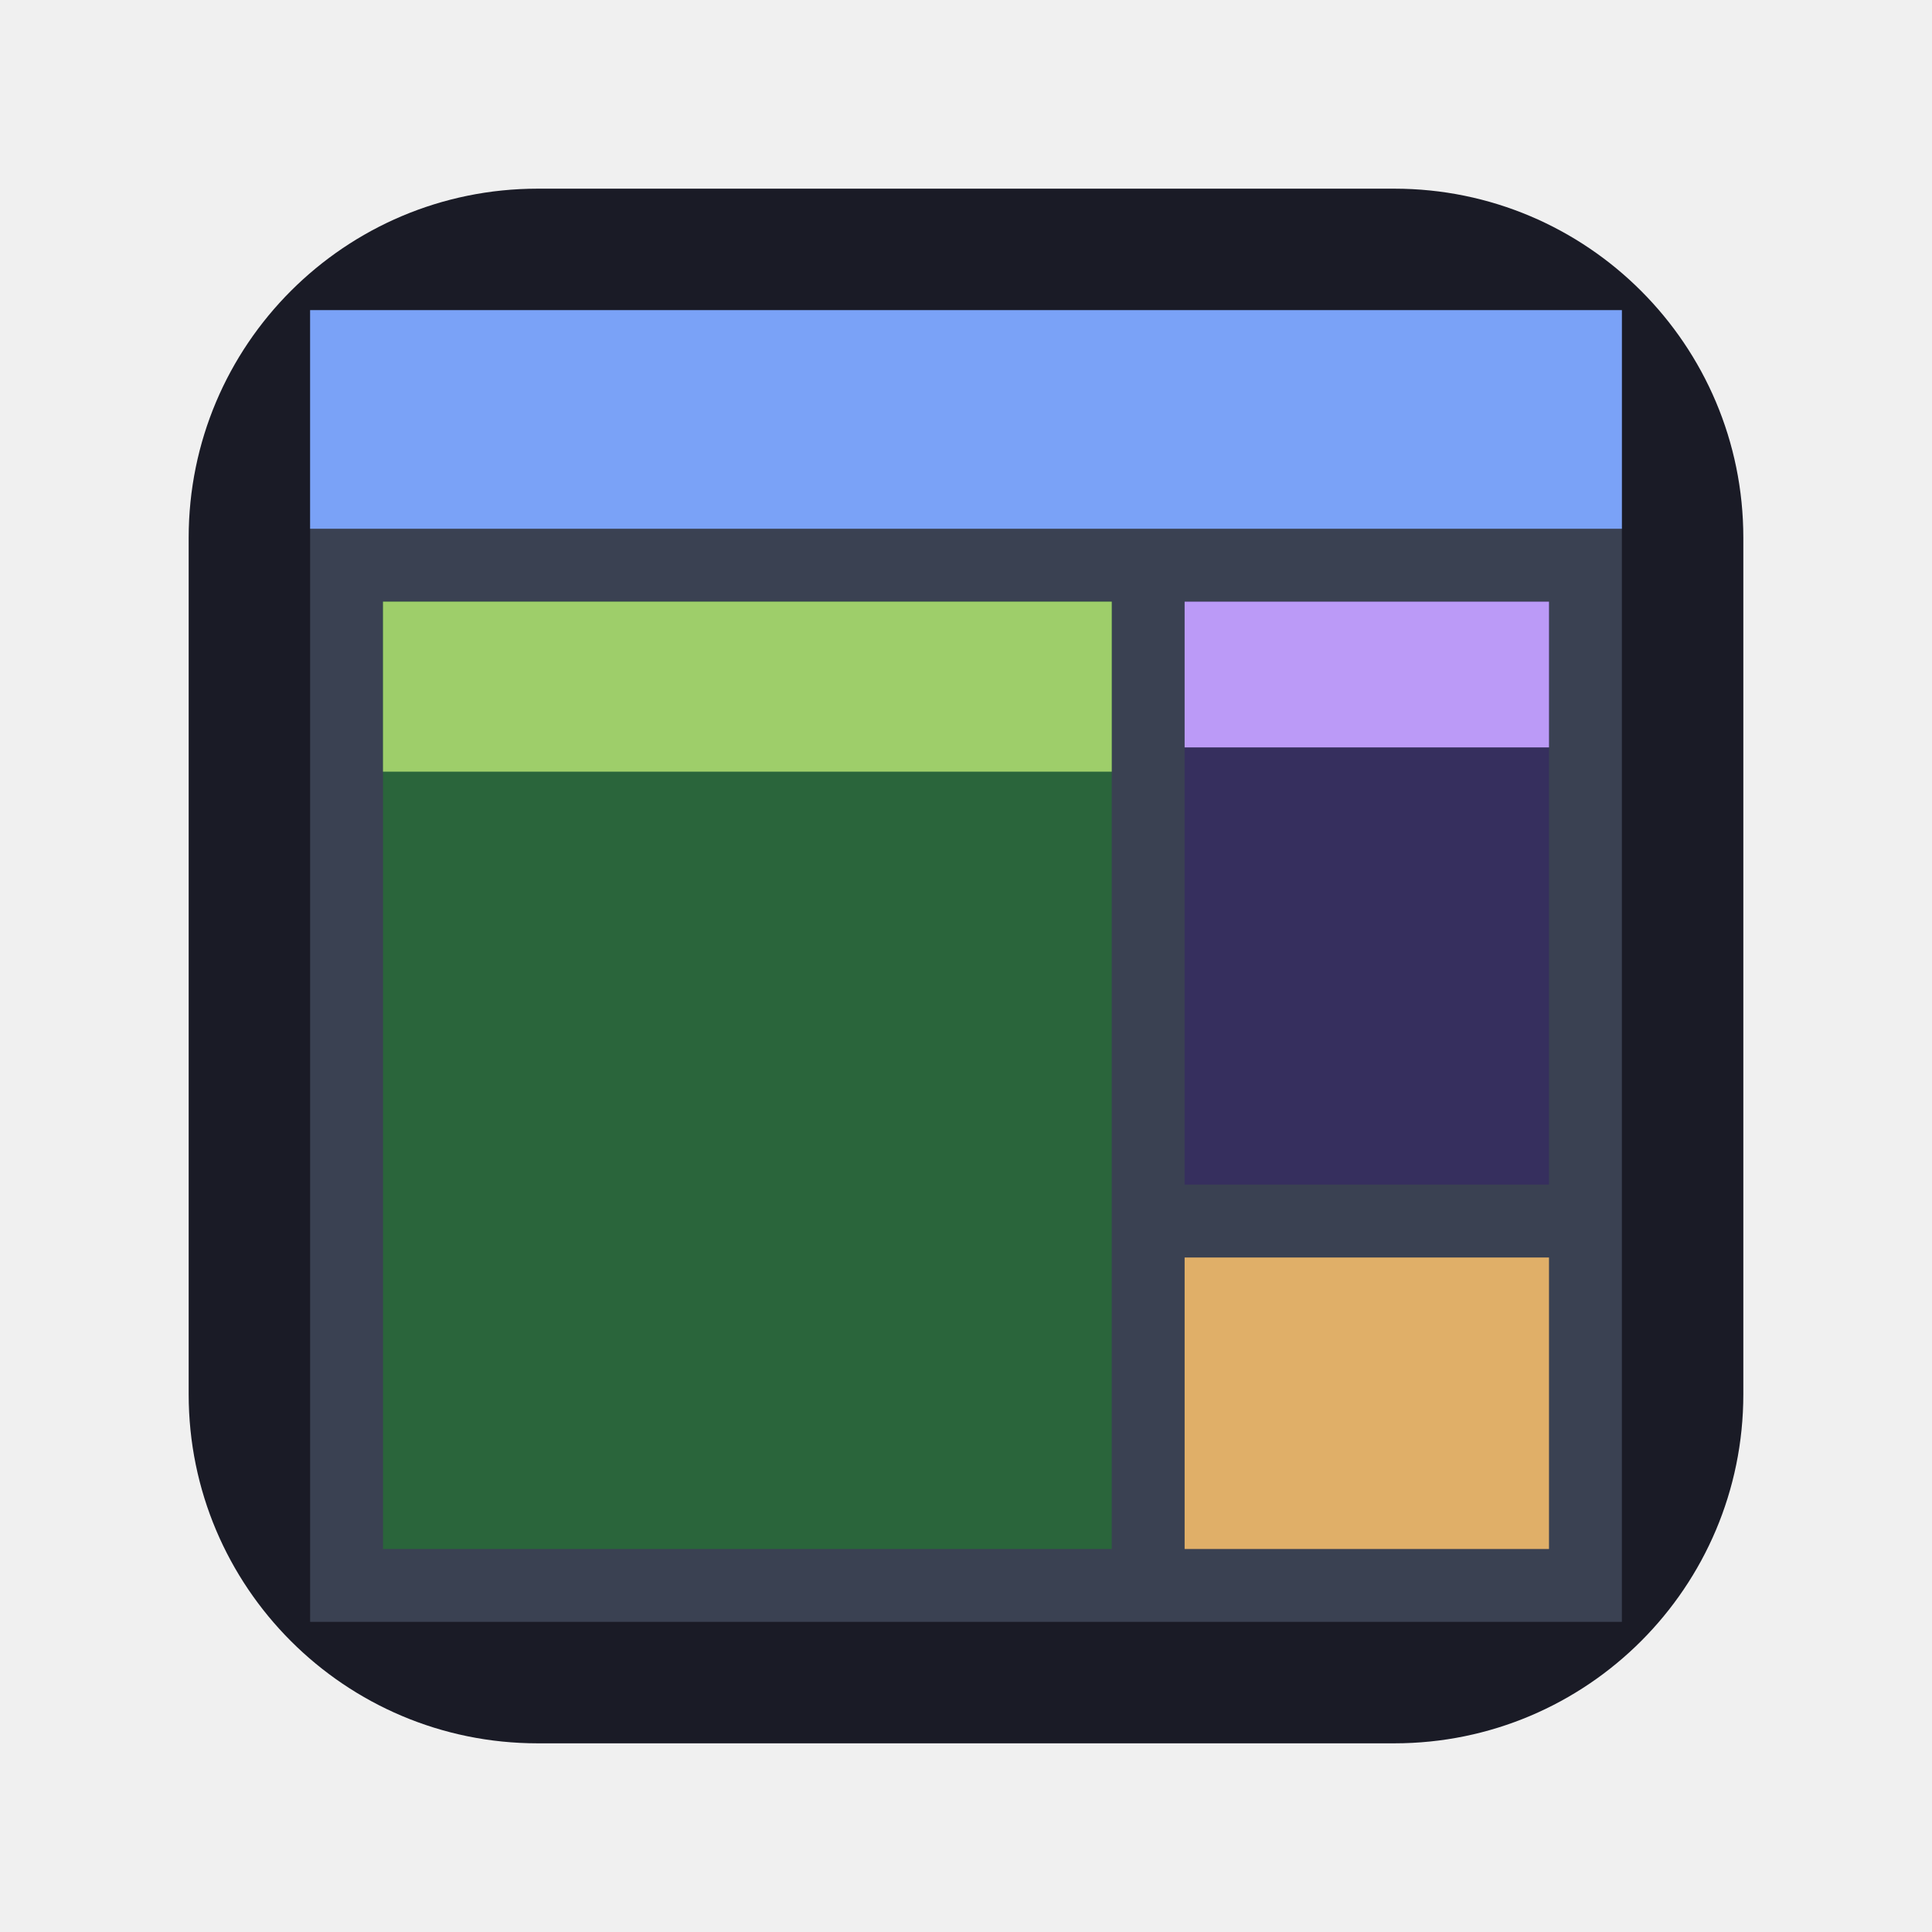
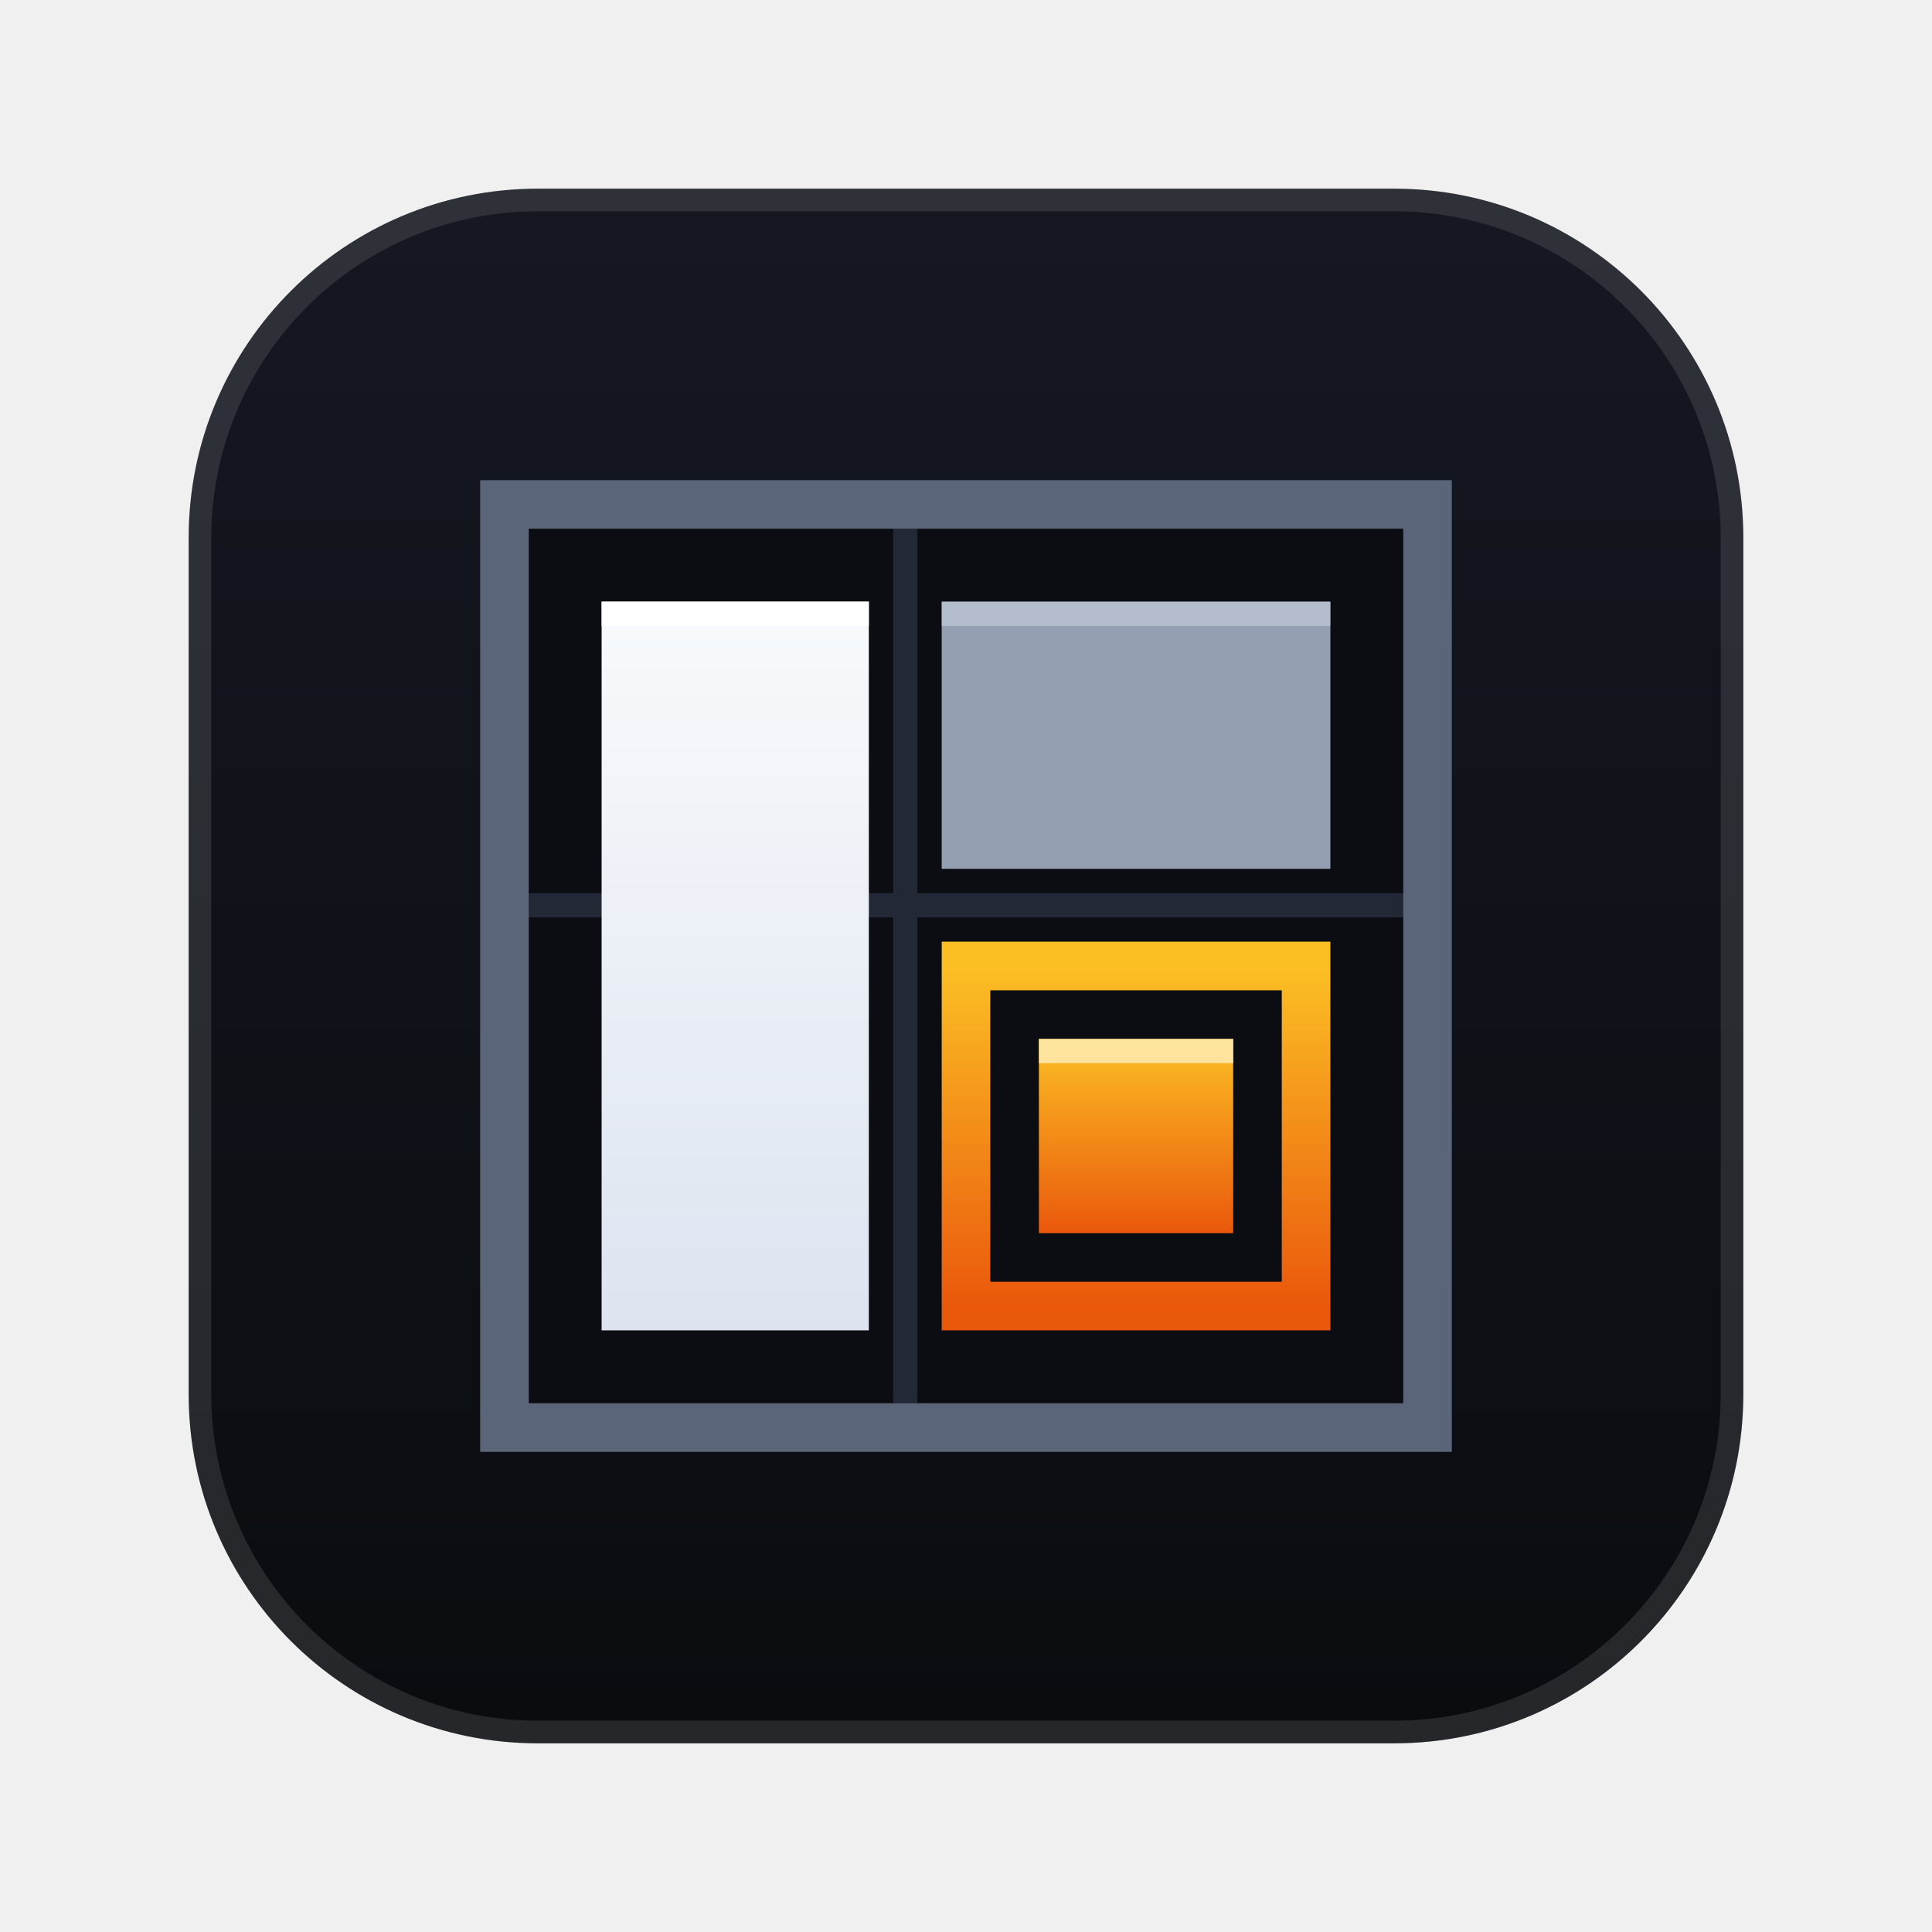
<svg xmlns="http://www.w3.org/2000/svg" viewBox="0 0 1024 1024" width="1024" height="1024">
  <defs>
+     <linearGradient id="bg" x1="0" y1="0" x2="0" y2="1">
+       <stop offset="0%" stop-color="#151821" />
+       <stop offset="100%" stop-color="#0A0C10" />
+     </linearGradient>
+     <linearGradient id="titanium" x1="0" y1="0" x2="0" y2="1">
+       <stop offset="0%" stop-color="#F8FAFC" />
+       <stop offset="100%" stop-color="#DDE4F0" />
+     </linearGradient>
+     <linearGradient id="amberCore" x1="0" y1="0" x2="0" y2="1">
+       <stop offset="0%" stop-color="#FBBF24" />
+       <stop offset="100%" stop-color="#EA580C" />
+     </linearGradient>
    <clipPath id="tile">
      <rect x="100" y="100" width="824" height="824" rx="185" ry="185" />
    </clipPath>
  </defs>
  <g clip-path="url(#tile)">
    <g transform="translate(100 100) scale(12.875)">
-       <rect width="64" height="64" fill="#1a1b26" />
-       <rect x="5" y="5" width="54" height="54" fill="#3a4152" />
-       <rect x="5" y="5" width="54" height="9" fill="#7aa2f7" />
-       <rect x="8" y="17" width="30" height="39" fill="#2a653b" />
-       <rect x="8" y="17" width="30" height="7" fill="#9ece6a" />
-       <rect x="41" y="17" width="15" height="24" fill="#362f5e" />
-       <rect x="41" y="17" width="15" height="6" fill="#bb9af7" />
-       <rect x="41" y="44" width="15" height="12" fill="#e0af68" />
+       <rect width="64" height="64" fill="url(#bg)" />
+       <rect x="12" y="12" width="40" height="40" fill="#0B0D13" />
+       <line x1="14" y1="29.5" x2="50" y2="29.5" stroke="#222836" stroke-width="1" />
+       <line x1="29.5" y1="14" x2="29.5" y2="50" stroke="#222836" stroke-width="1" />
+       <rect x="13" y="13" width="38" height="38" fill="none" stroke="#5B657A" stroke-width="2" />
+       <rect x="17" y="17" width="11" height="30" fill="url(#titanium)" />
+       <rect x="31" y="17" width="16" height="11" fill="#949FB1" />
+       <rect x="17" y="17" width="11" height="1" fill="#FFFFFF" />
+       <rect x="31" y="17" width="16" height="1" fill="#CBD5E1" fill-opacity="0.55" />
+       <rect x="32" y="32" width="14" height="14" fill="none" stroke="url(#amberCore)" stroke-width="2" />
+       <rect x="35" y="35" width="8" height="8" fill="url(#amberCore)" />
+       <rect x="35" y="35" width="8" height="1" fill="#FEF3C7" fill-opacity="0.75" />
    </g>
+     <rect x="100" y="100" width="824" height="824" rx="185" ry="185" fill="none" stroke="#FFFFFF" stroke-opacity="0.11" stroke-width="24" />
  </g>
</svg>
